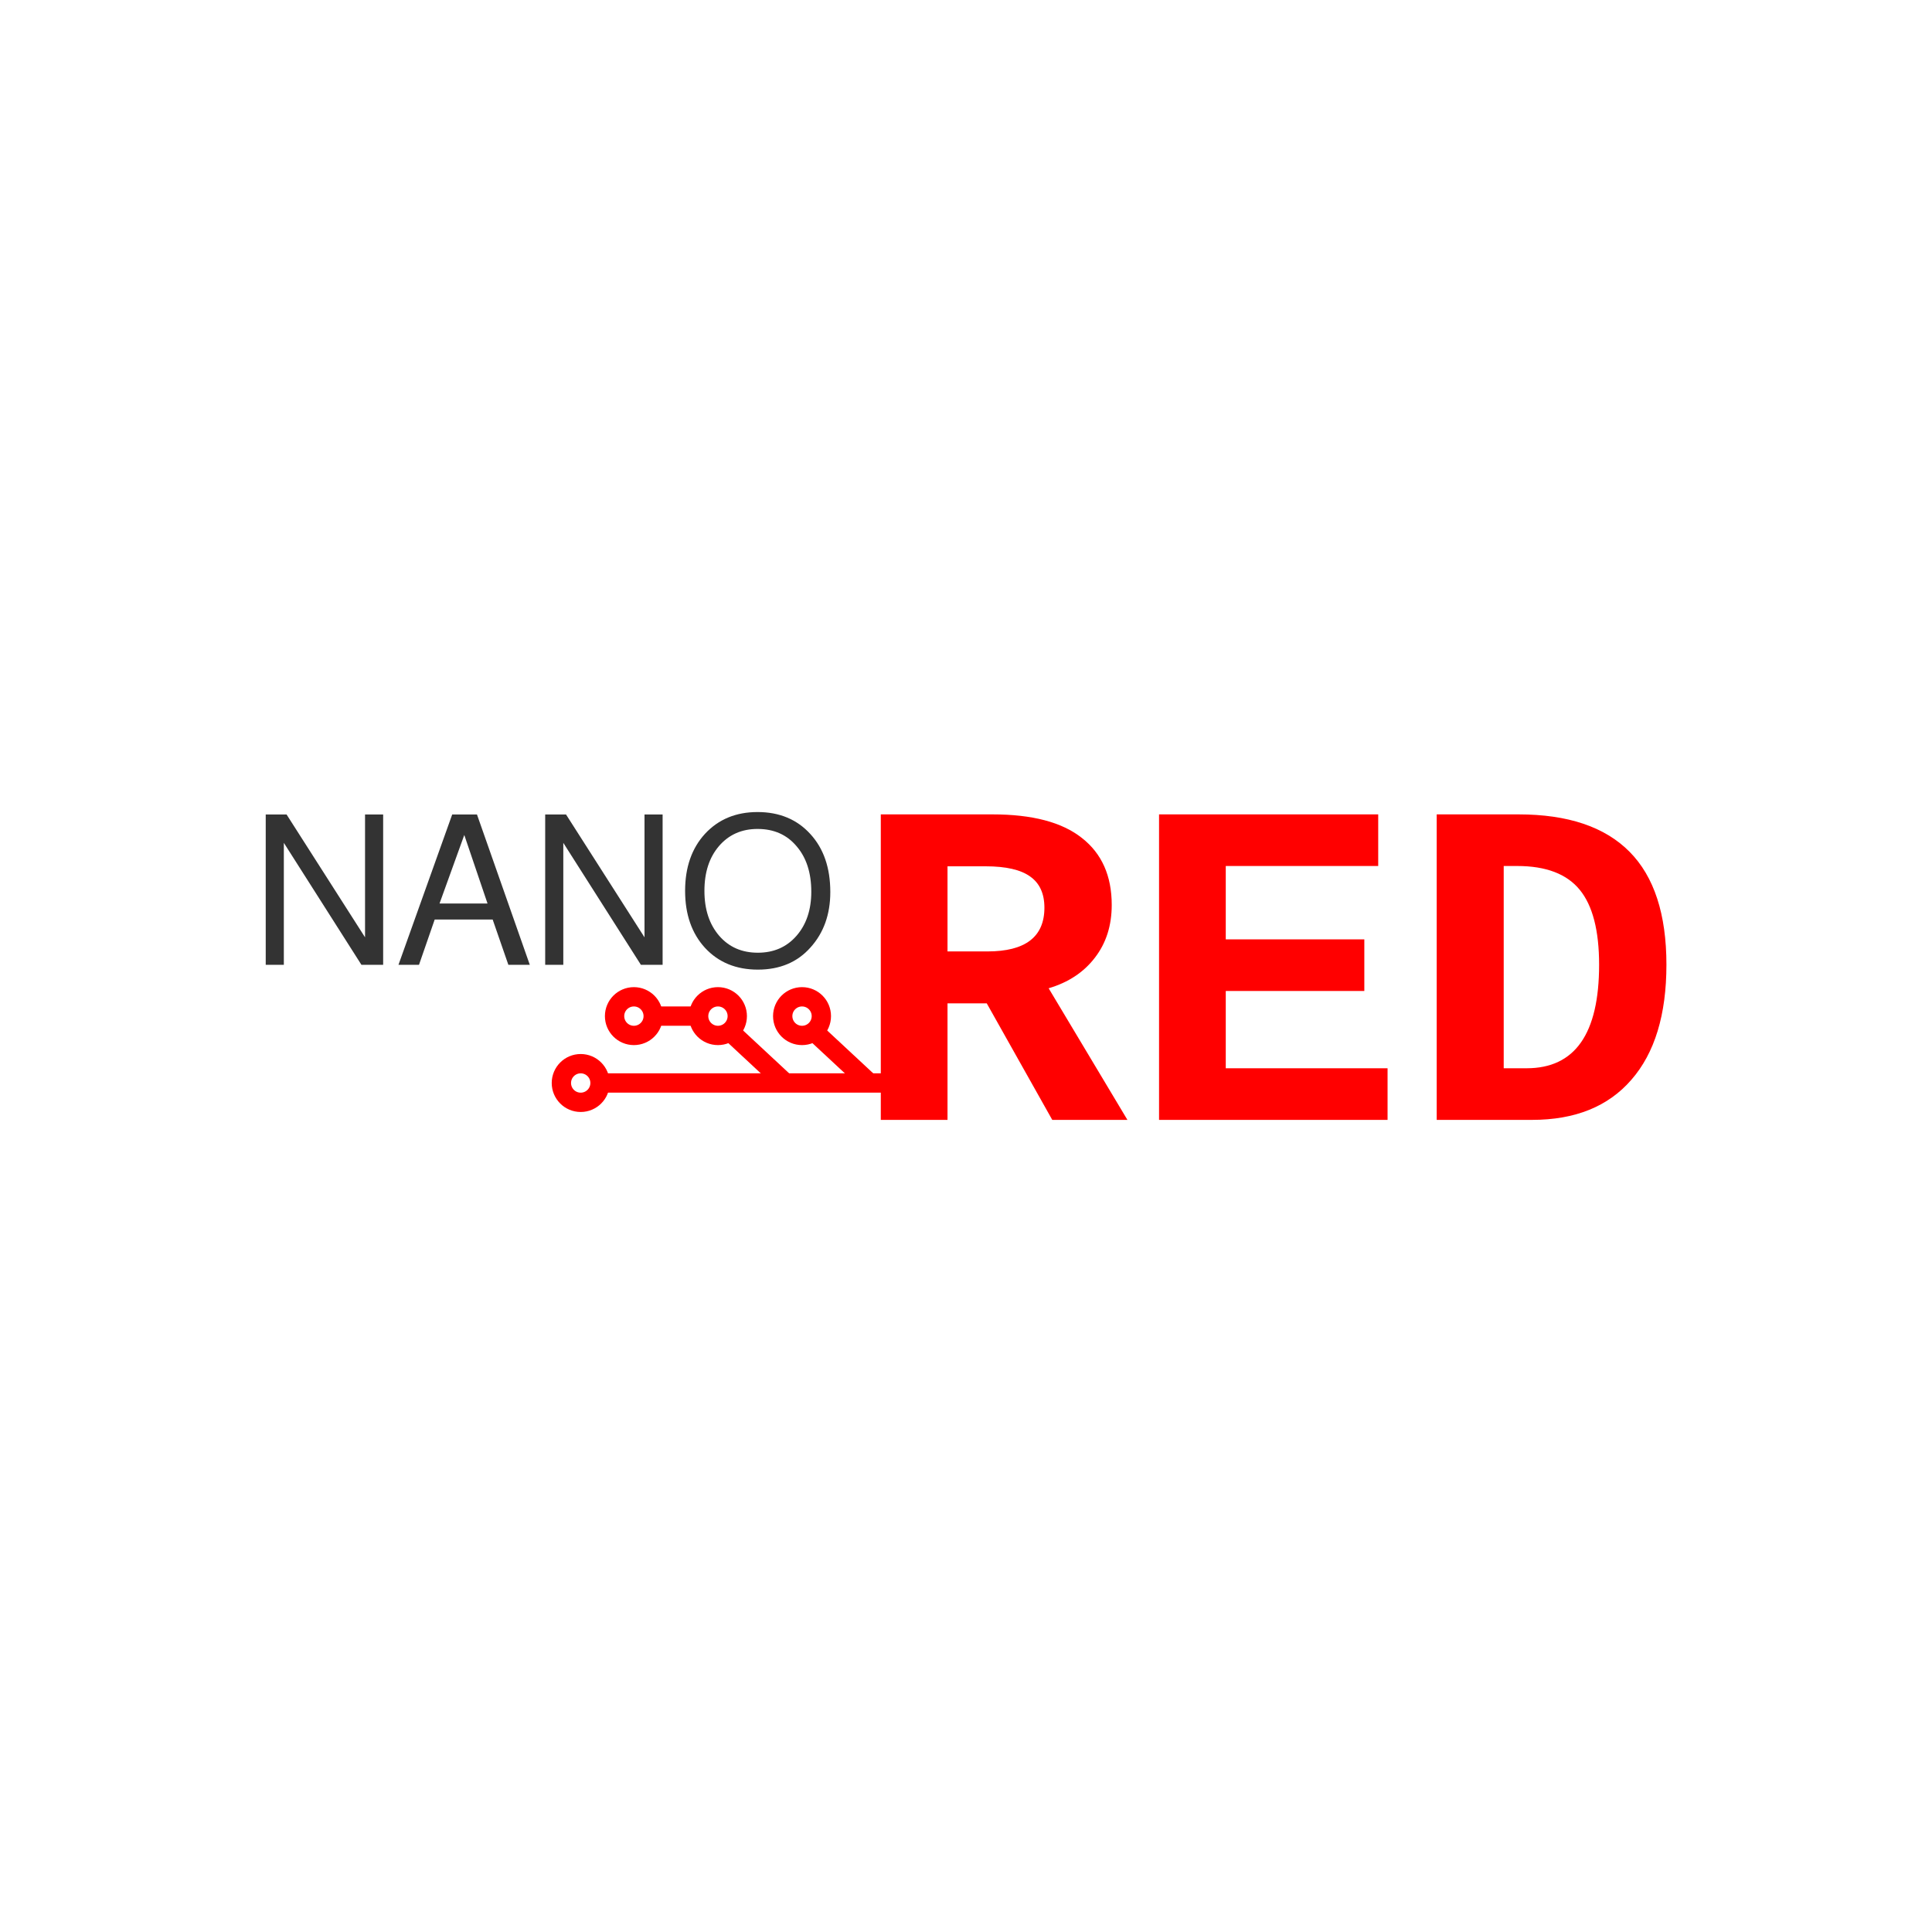
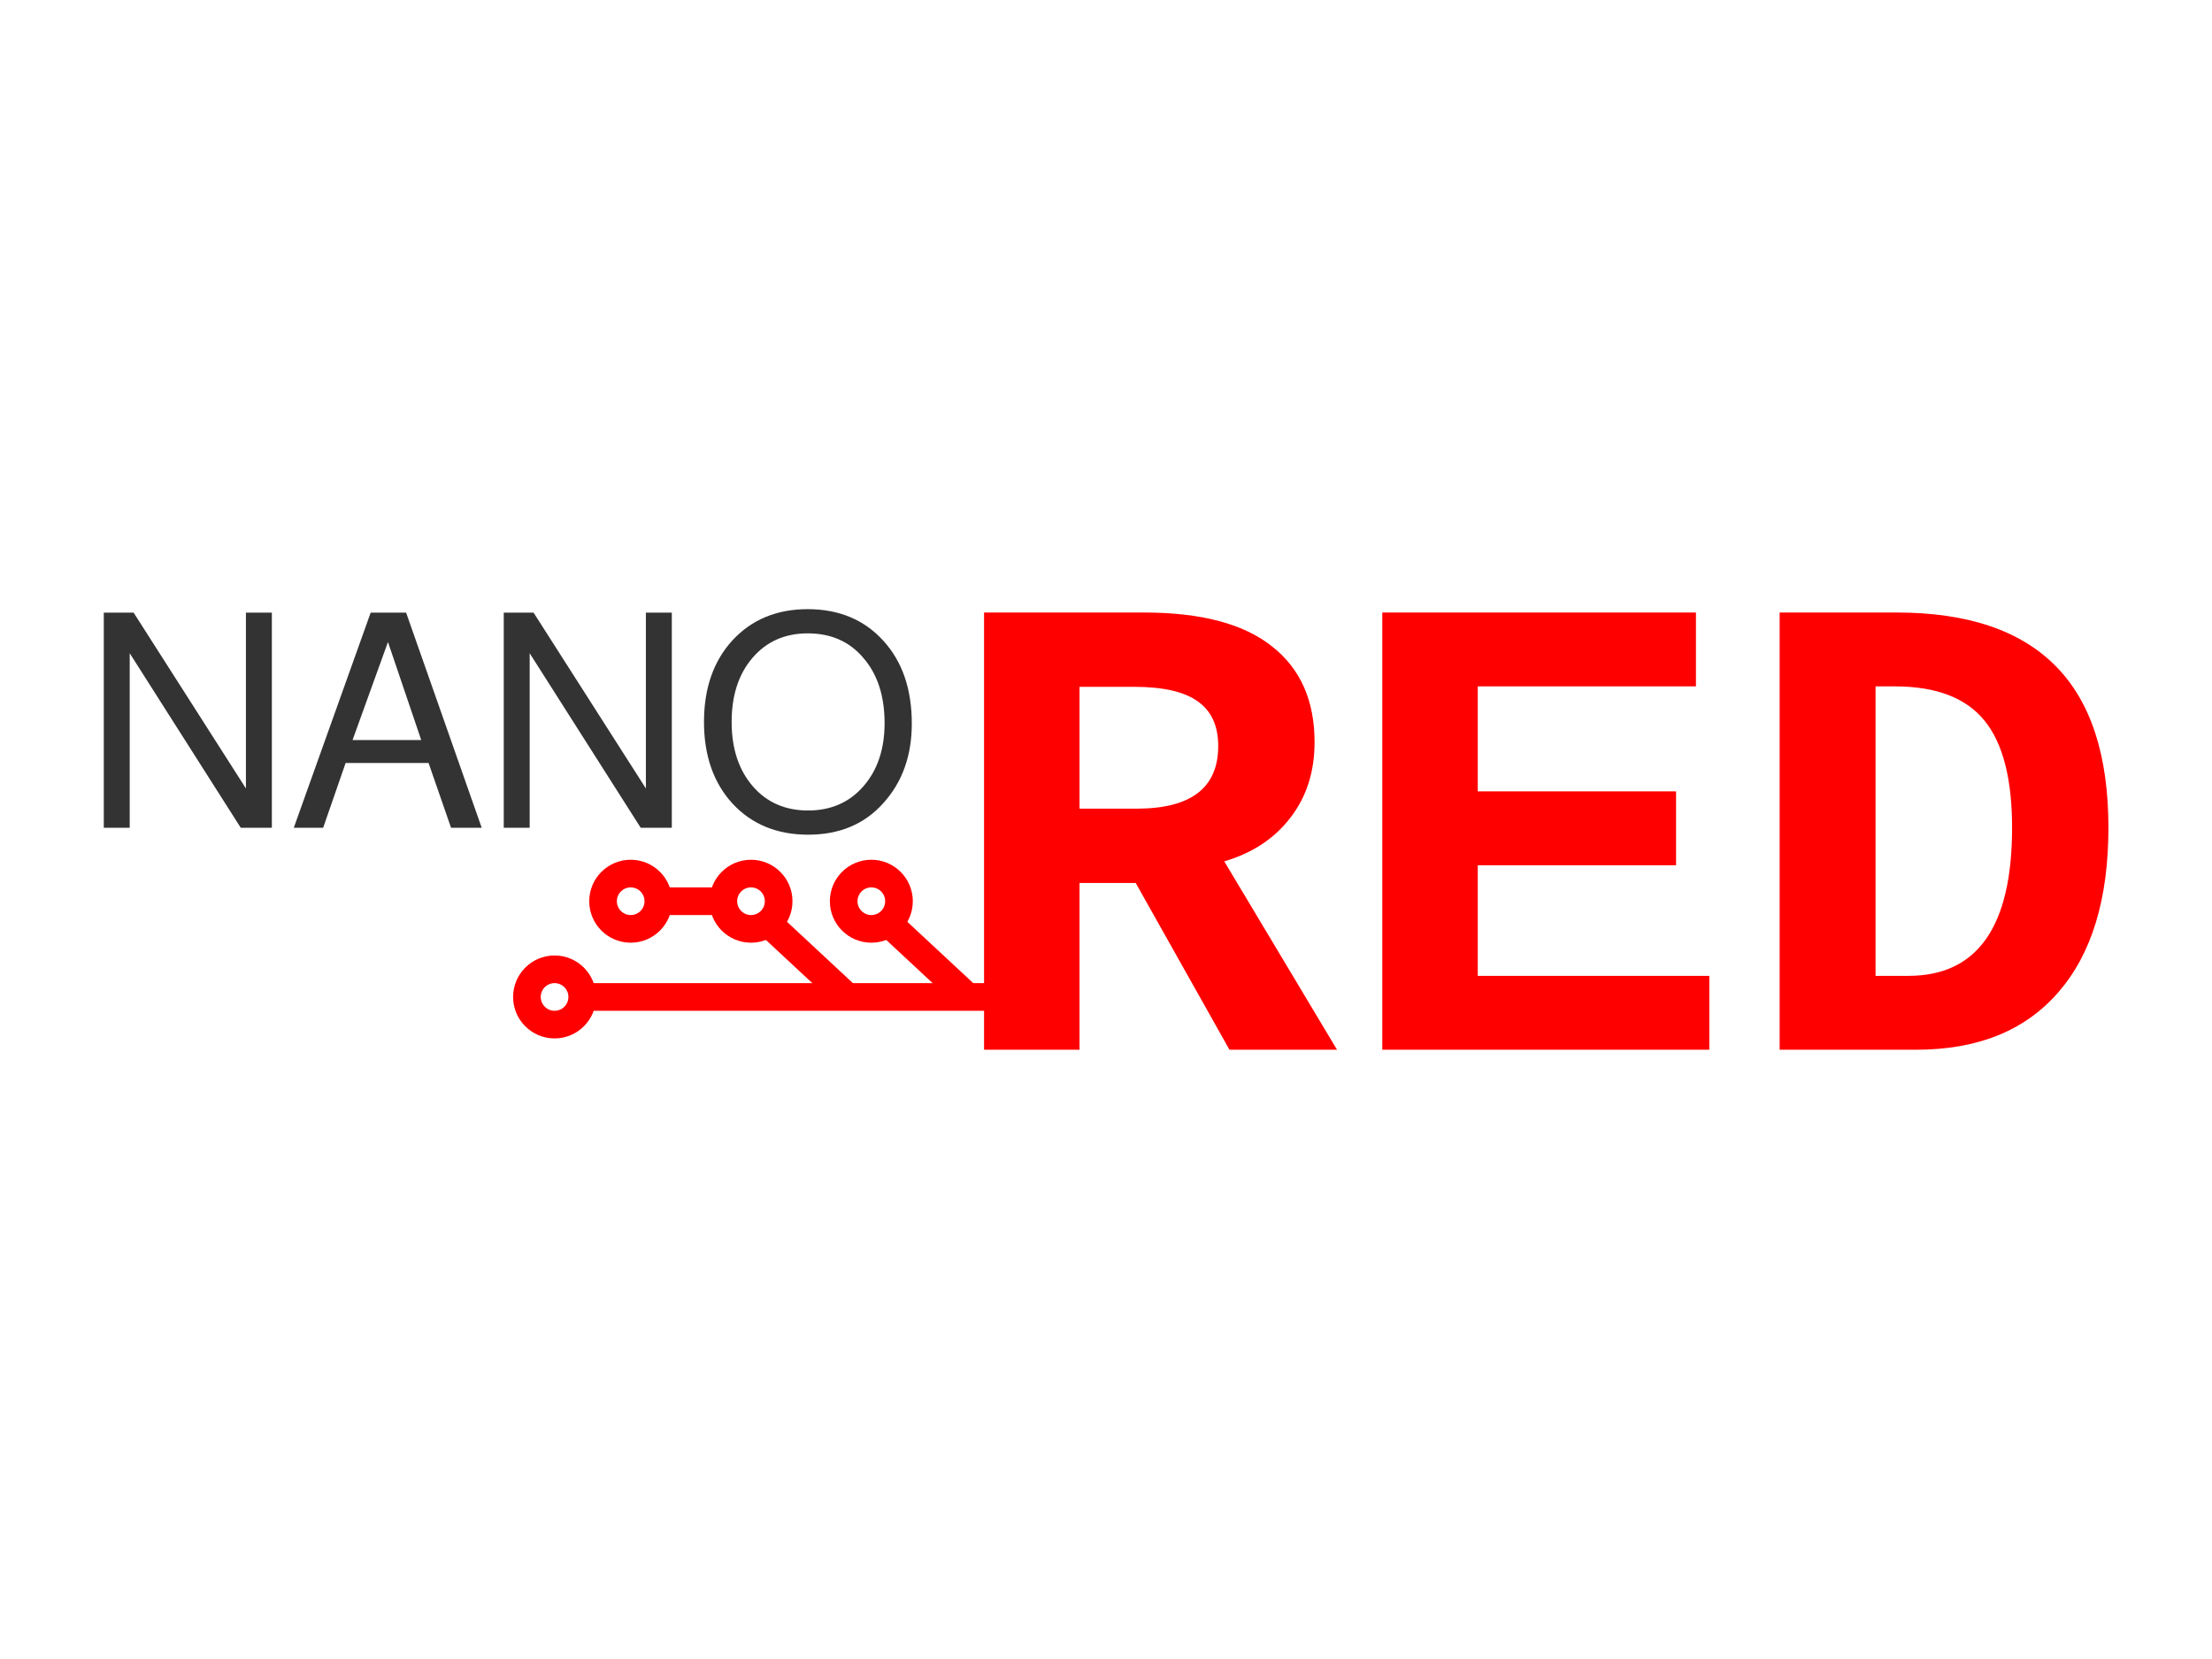
- <svg xmlns="http://www.w3.org/2000/svg" width="100" height="100" viewBox="0 0 100 100" version="1.1" id="svg5">
+ <svg xmlns="http://www.w3.org/2000/svg" width="80" height="60" viewBox="0 0 80 60" version="1.1" id="svg5">
  <defs id="defs2" />
-   <g id="g1618">
-     <text xml:space="preserve" style="font-size:10.667px;font-family:FreeSans;-inkscape-font-specification:FreeSans;fill:#333333;stroke-width:3.78;stroke-linejoin:round;stroke-dasharray:11.339, 11.339" x="12.895" y="49.941" id="text1516">
-       <tspan id="tspan1514" x="12.895" y="49.941" style="font-size:10.667px">NANO</tspan>
+   <g id="g1778">
+     <text xml:space="preserve" style="font-size:10.667px;font-family:FreeSans;-inkscape-font-specification:FreeSans;fill:#333333;stroke-width:3.78;stroke-linejoin:round;stroke-dasharray:11.339, 11.339" x="2.895" y="29.941" id="text1516">
+       <tspan id="tspan1514" x="2.895" y="29.941" style="font-size:10.667px">NANO</tspan>
    </text>
-     <text xml:space="preserve" style="font-size:24px;font-family:FreeSans;-inkscape-font-specification:FreeSans;fill:#ff0000;stroke-width:3.78;stroke-linejoin:round;stroke-dasharray:11.339, 11.339" x="43.982" y="57.963" id="text1520">
-       <tspan id="tspan1518" x="43.982" y="57.963" style="font-style:normal;font-variant:normal;font-weight:bold;font-stretch:normal;font-size:24px;font-family:'Liberation Mono';-inkscape-font-specification:'Liberation Mono Bold'">RED</tspan>
+     <text xml:space="preserve" style="font-size:24px;font-family:FreeSans;-inkscape-font-specification:FreeSans;fill:#ff0000;stroke-width:3.78;stroke-linejoin:round;stroke-dasharray:11.339, 11.339" x="33.982" y="37.963" id="text1520">
+       <tspan id="tspan1518" x="33.982" y="37.963" style="font-style:normal;font-variant:normal;font-weight:bold;font-stretch:normal;font-size:24px;font-family:'Liberation Mono';-inkscape-font-specification:'Liberation Mono Bold'">RED</tspan>
    </text>
-     <circle style="fill:none;stroke:#ff0000;stroke-width:1;stroke-linejoin:round;stroke-dasharray:none;stroke-opacity:1" id="path2510" cx="41.513" cy="52.594" r="1" />
-     <circle style="fill:none;stroke:#ff0000;stroke-width:1;stroke-linejoin:round;stroke-dasharray:none;stroke-opacity:1" id="circle2618" cx="30.057" cy="56.056" r="1" />
-     <path style="fill:none;stroke:#ff0000;stroke-width:1;stroke-linejoin:round;stroke-dasharray:none;stroke-opacity:1" d="m 31.057,56.056 h 15.074" id="path2683" />
-     <path style="fill:none;stroke:#ff0000;stroke-width:1;stroke-linejoin:round;stroke-dasharray:none;stroke-opacity:1" d="m 42.128,53.382 2.874,2.674" id="path2689" />
-     <circle style="fill:none;stroke:#ff0000;stroke-width:1;stroke-linejoin:round;stroke-dasharray:none;stroke-opacity:1" id="circle2787" cx="37.161" cy="52.594" r="1" />
-     <path style="fill:none;stroke:#ff0000;stroke-width:1;stroke-linejoin:round;stroke-dasharray:none;stroke-opacity:1" d="m 37.776,53.382 2.874,2.674" id="path2789" />
-     <circle style="fill:none;stroke:#ff0000;stroke-width:1;stroke-linejoin:round;stroke-dasharray:none;stroke-opacity:1" id="circle2893" cx="32.81" cy="52.594" r="1" />
-     <path style="fill:none;stroke:#ff0000;stroke-width:1;stroke-linejoin:round;stroke-dasharray:none;stroke-opacity:1" d="m 33.81,52.594 h 2.352" id="path2895" />
+     <circle style="fill:none;stroke:#ff0000;stroke-width:1;stroke-linejoin:round;stroke-dasharray:none;stroke-opacity:1" id="path2510" cx="31.513" cy="32.594" r="1" />
+     <circle style="fill:none;stroke:#ff0000;stroke-width:1;stroke-linejoin:round;stroke-dasharray:none;stroke-opacity:1" id="circle2618" cx="20.057" cy="36.056" r="1" />
+     <path style="fill:none;stroke:#ff0000;stroke-width:1;stroke-linejoin:round;stroke-dasharray:none;stroke-opacity:1" d="m 21.057,36.056 h 15.074" id="path2683" />
+     <path style="fill:none;stroke:#ff0000;stroke-width:1;stroke-linejoin:round;stroke-dasharray:none;stroke-opacity:1" d="m 32.128,33.382 2.874,2.674" id="path2689" />
+     <circle style="fill:none;stroke:#ff0000;stroke-width:1;stroke-linejoin:round;stroke-dasharray:none;stroke-opacity:1" id="circle2787" cx="27.161" cy="32.594" r="1" />
+     <path style="fill:none;stroke:#ff0000;stroke-width:1;stroke-linejoin:round;stroke-dasharray:none;stroke-opacity:1" d="m 27.776,33.382 2.874,2.674" id="path2789" />
+     <circle style="fill:none;stroke:#ff0000;stroke-width:1;stroke-linejoin:round;stroke-dasharray:none;stroke-opacity:1" id="circle2893" cx="22.81" cy="32.594" r="1" />
+     <path style="fill:none;stroke:#ff0000;stroke-width:1;stroke-linejoin:round;stroke-dasharray:none;stroke-opacity:1" d="m 23.81,32.594 h 2.352" id="path2895" />
  </g>
</svg>
